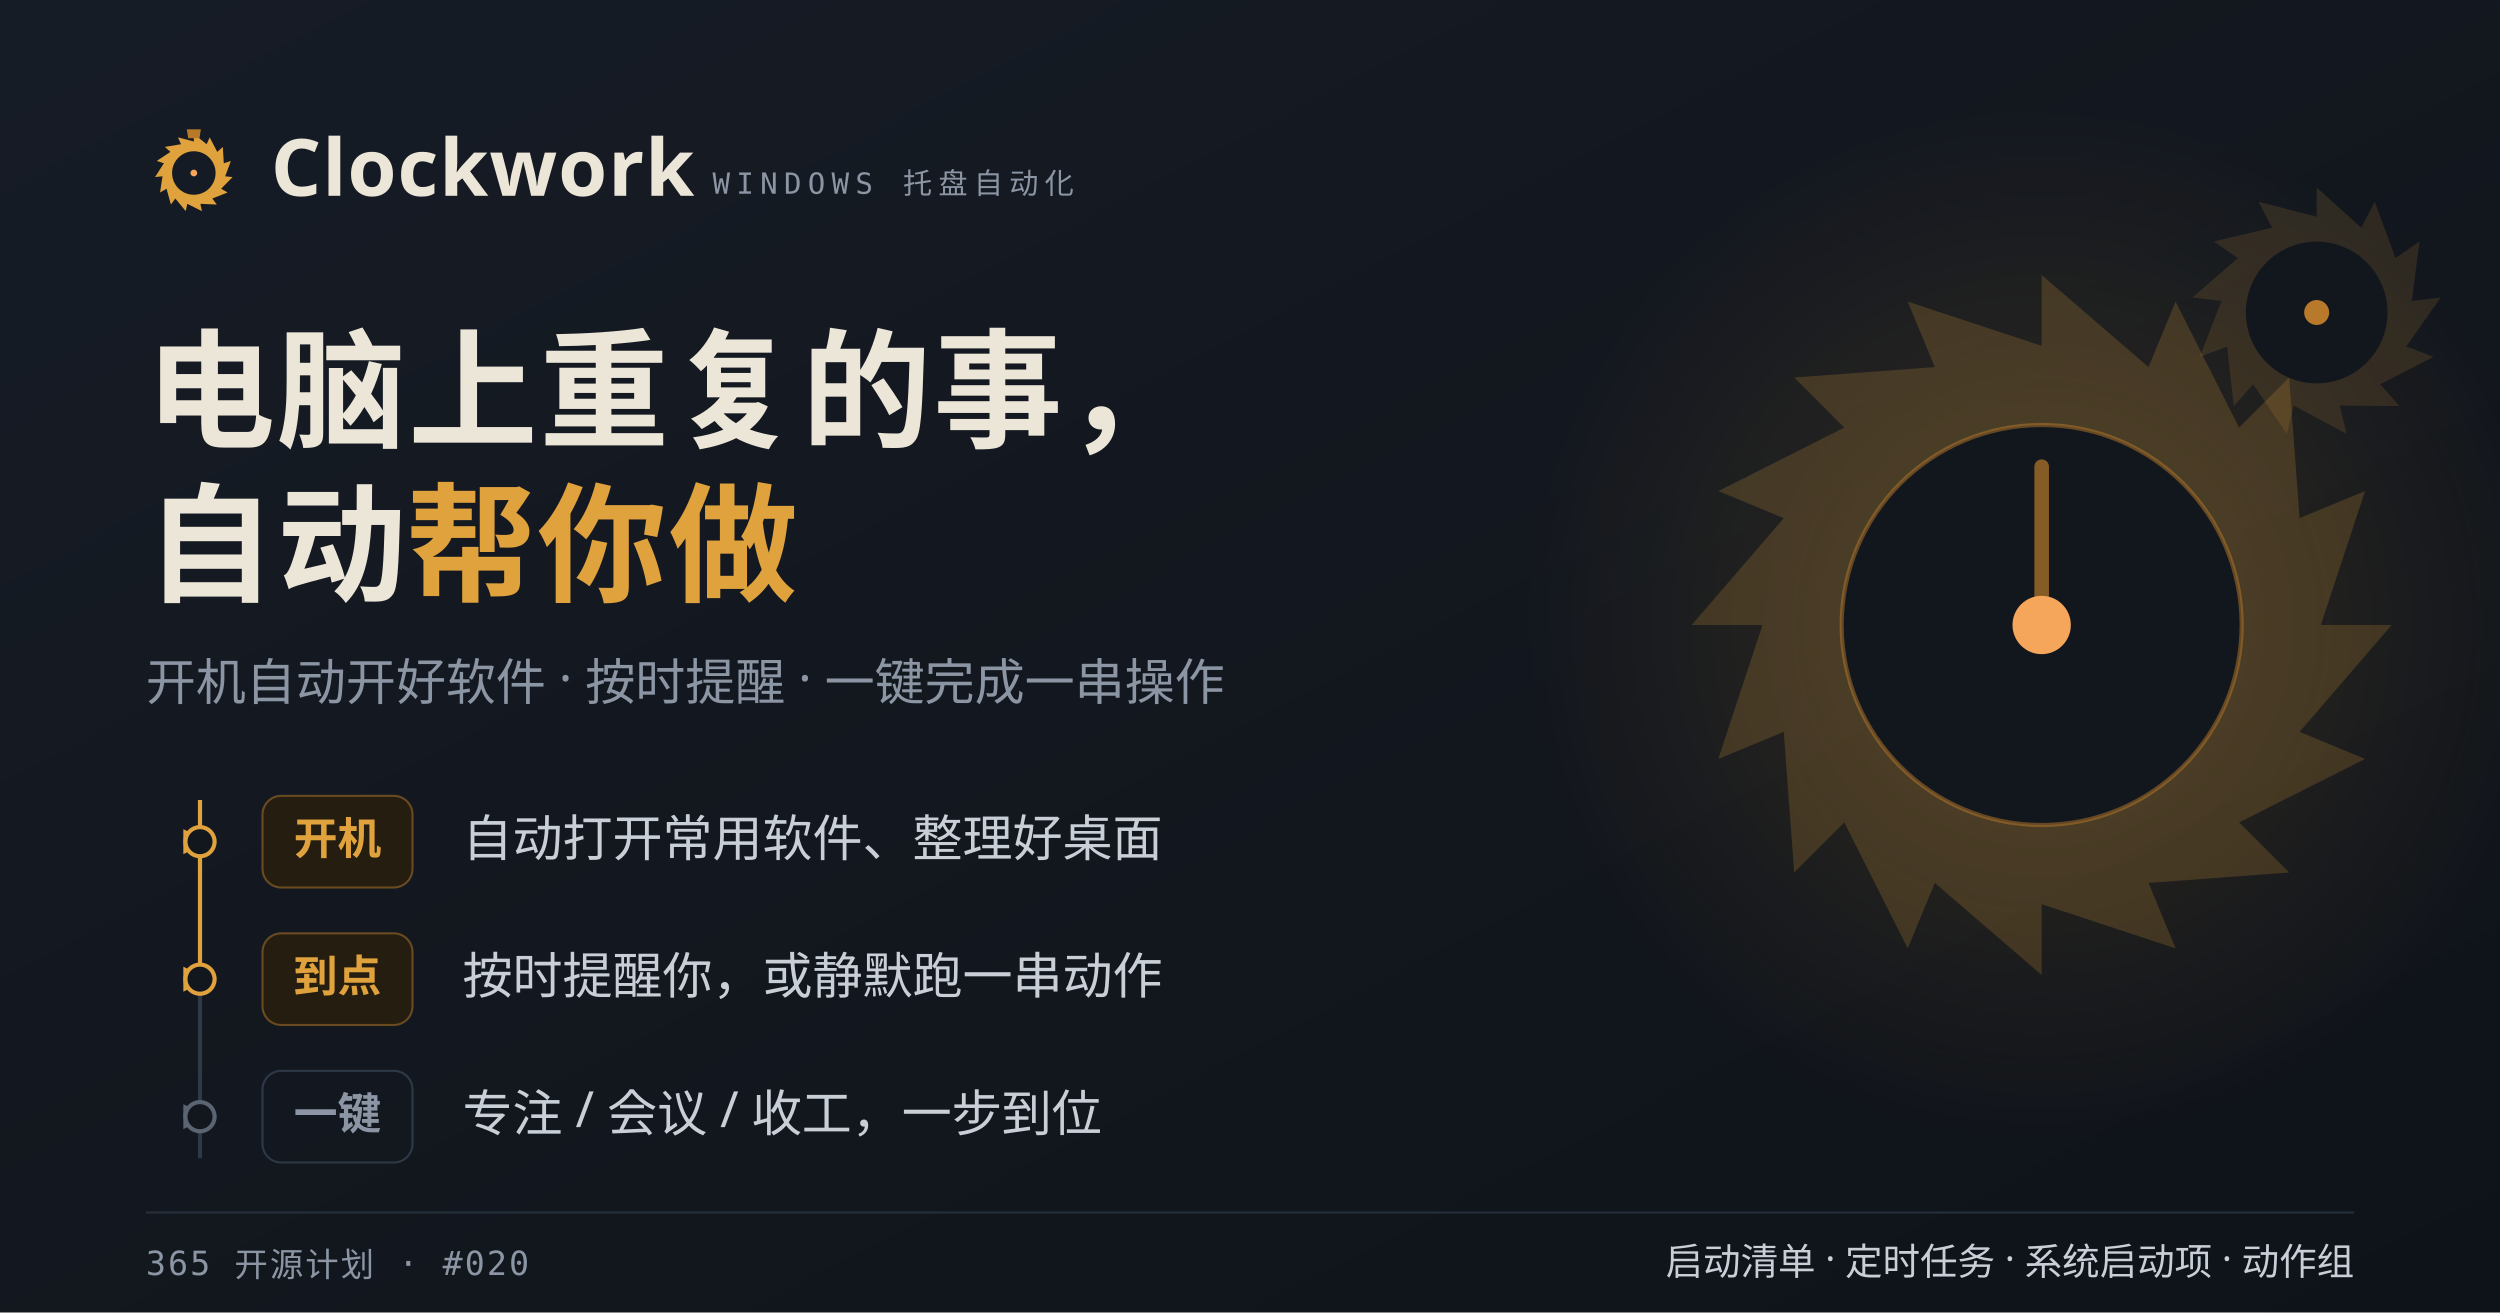
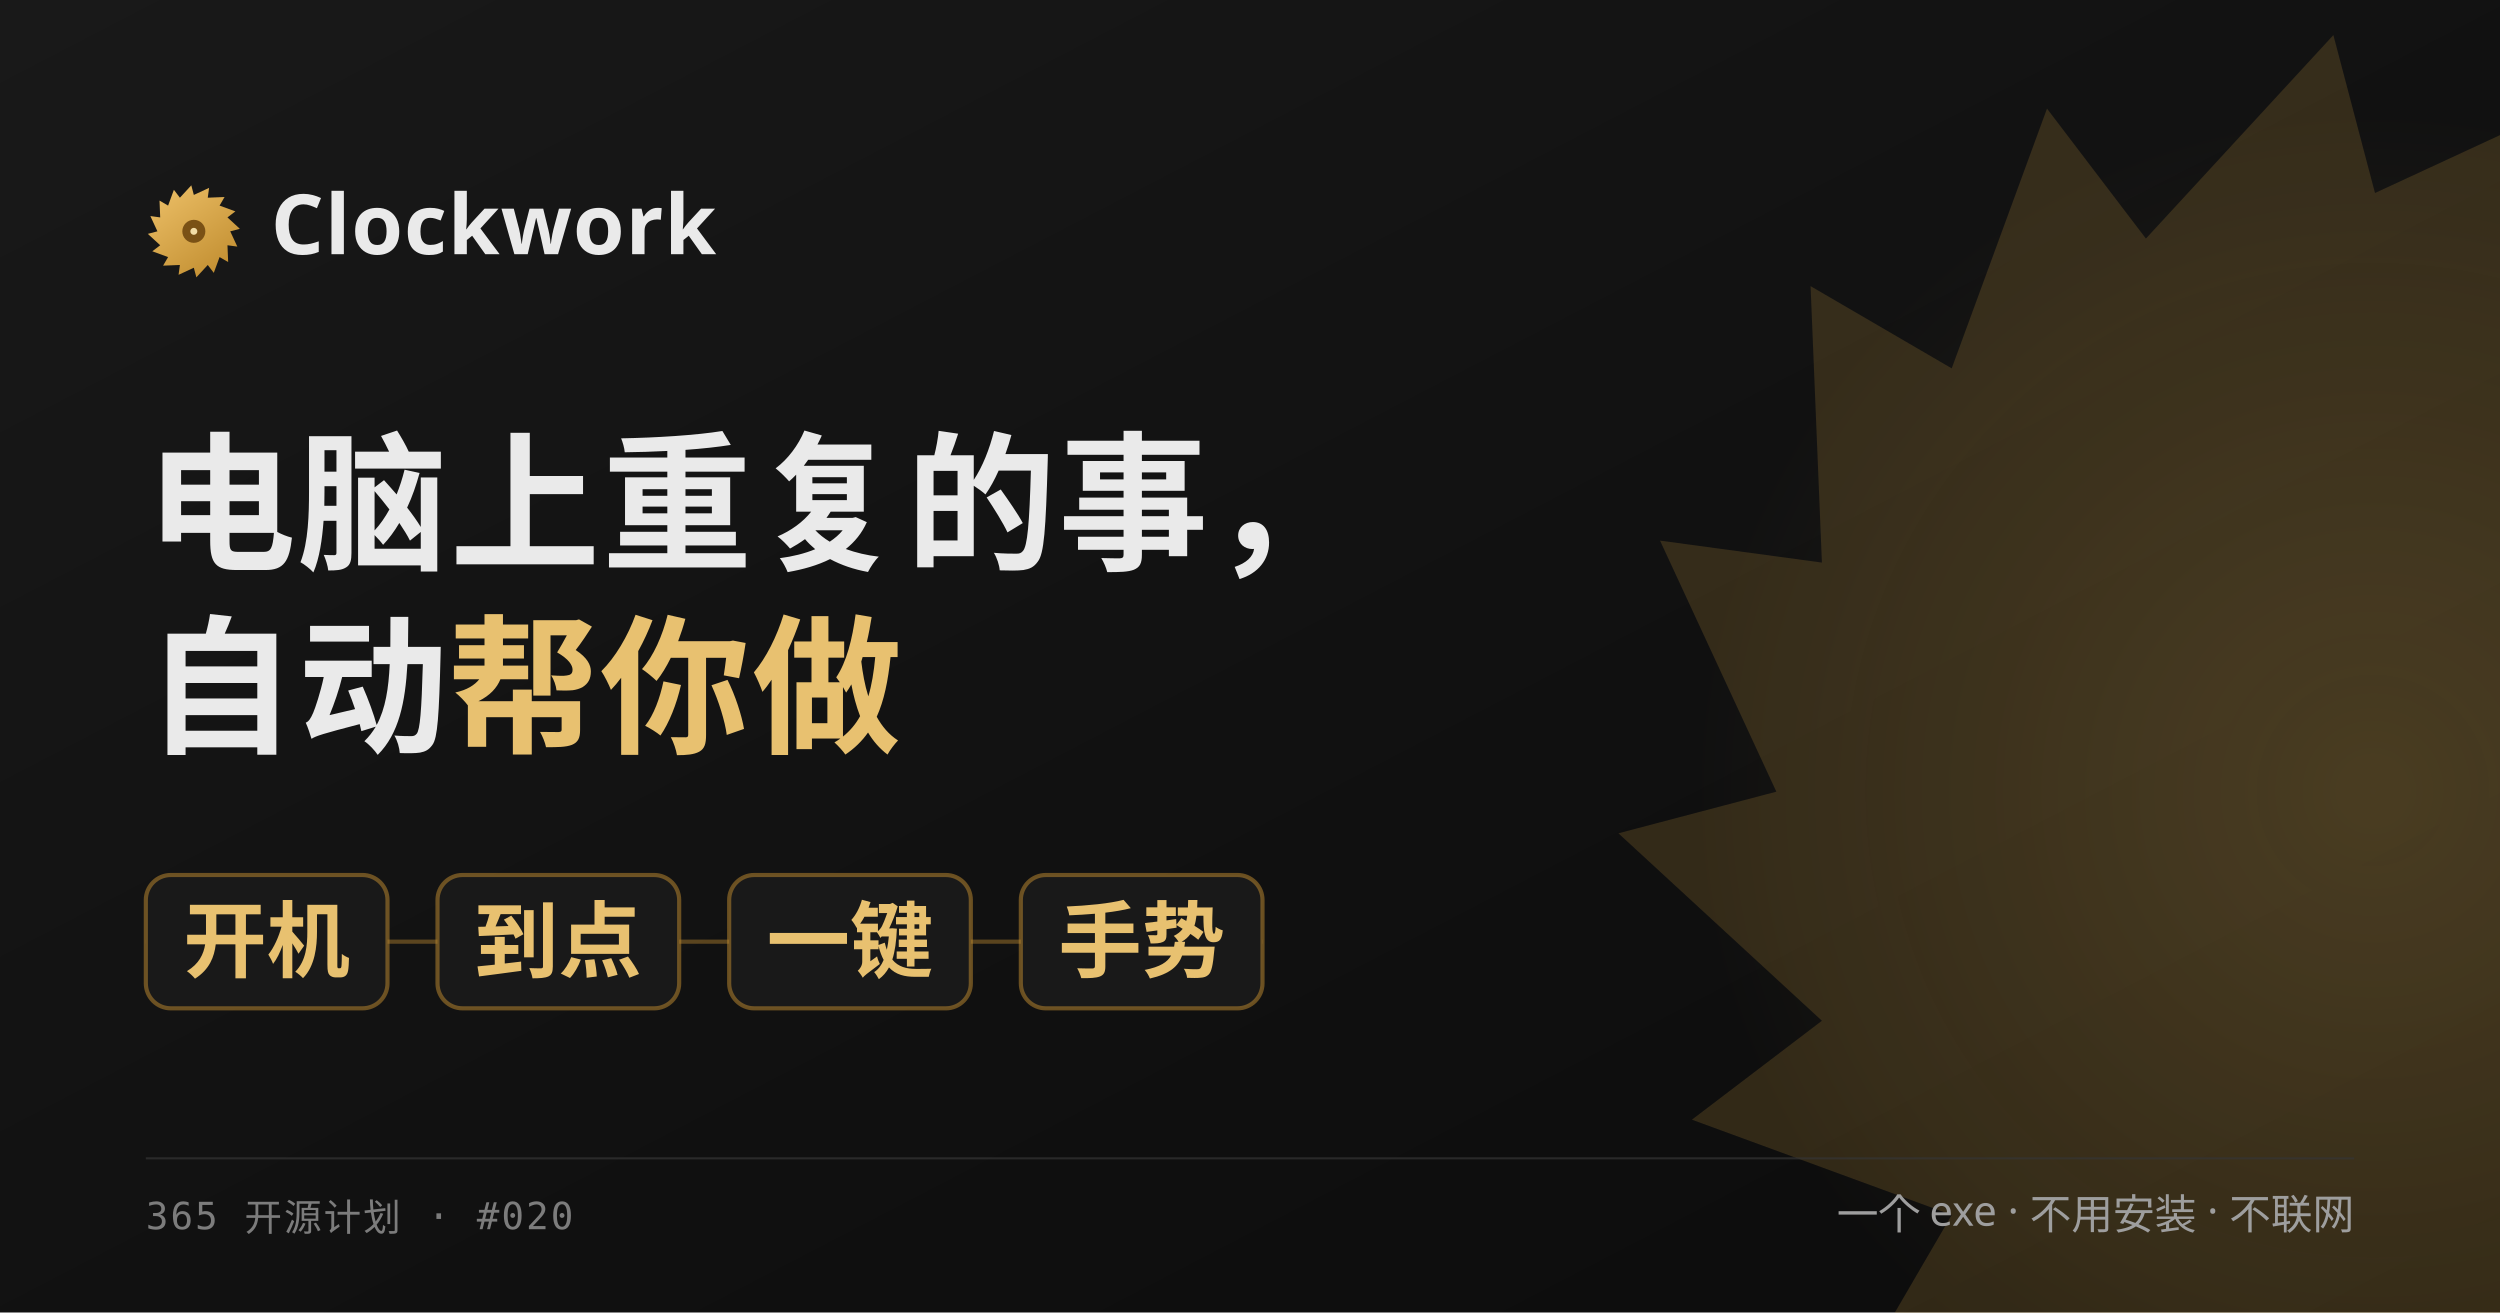
<svg xmlns="http://www.w3.org/2000/svg" width="1200" height="630" viewBox="0 0 1200 630">
  <defs>
    <linearGradient id="cbg" x1="0" y1="0" x2="1" y2="1">
-       <stop offset="0" stop-color="#161C26" />
-       <stop offset="0.6" stop-color="#12161D" />
-       <stop offset="1" stop-color="#0E1219" />
+       <stop offset="0" stop-color="#191919" />
+       <stop offset="0.6" stop-color="#101010" />
+       <stop offset="1" stop-color="#0B0B0B" />
    </linearGradient>
    <radialGradient id="cglow" cx="0.5" cy="0.5" r="0.5">
-       <stop offset="0" stop-color="#E0A23C" stop-opacity="0.16" />
-       <stop offset="1" stop-color="#E0A23C" stop-opacity="0" />
+       <stop offset="0" stop-color="#E8C170" stop-opacity="0.13" />
+       <stop offset="1" stop-color="#E8C170" stop-opacity="0" />
    </radialGradient>
+     <linearGradient id="brass" x1="0.15" y1="0" x2="0.85" y2="1">
+       <stop offset="0" stop-color="#EBBE66" />
+       <stop offset="1" stop-color="#C08C2E" />
+     </linearGradient>
  </defs>
  <rect width="1200" height="630" fill="url(#cbg)" />
-   <circle cx="980" cy="300" r="250" fill="url(#cglow)" />
+   <circle cx="1140" cy="380" r="330" fill="url(#cglow)" />
+   <g transform="translate(1140,380) scale(2.96) translate(-128,-128)" opacity="0.18">
+     <path d="M128.00,30.92 L168.71,12.06 L165.15,38.31 L209.98,36.47 L196.64,59.36 L238.77,74.81 L217.69,90.85 L250.69,121.25 L225.08,128.00 L243.94,168.71 L217.69,165.15 L219.53,209.98 L196.64,196.64 L181.19,238.77 L165.15,217.69 L134.75,250.69 L128.00,225.08 L87.29,243.94 L90.85,217.69 L46.02,219.53 L59.36,196.64 L17.23,181.19 L38.31,165.15 L5.31,134.75 L30.92,128.00 L12.06,87.29 L38.31,90.85 L36.47,46.02 L59.36,59.36 L74.81,17.23 L90.85,38.31 L121.25,5.31 Z" fill="#D9A544" />
+   </g>
+   <g transform="translate(70,92)">
+     <g transform="translate(0,-4) scale(0.18)">
+       <path d="M128.00,30.92 L168.71,12.06 L165.15,38.31 L209.98,36.47 L196.64,59.36 L238.77,74.81 L217.69,90.85 L250.69,121.25 L225.08,128.00 L243.94,168.71 L217.69,165.15 L219.53,209.98 L196.64,196.64 L181.19,238.77 L165.15,217.69 L134.75,250.69 L128.00,225.08 L87.29,243.94 L90.85,217.69 L46.02,219.53 L59.36,196.64 L17.23,181.19 L38.31,165.15 L5.31,134.75 L30.92,128.00 L12.06,87.29 L38.31,90.85 L36.47,46.02 L59.36,59.36 L74.81,17.23 L90.85,38.31 L121.25,5.31 Z" fill="url(#brass)" />
+       <circle cx="128" cy="128" r="30.72" fill="#7A5115" />
+       <circle cx="128" cy="128" r="9.34" fill="#F2DCA6" />
+     </g>
+     <text x="60" y="30" font-family="Bahnschrift, DIN, sans-serif" font-weight="600" font-size="40" fill="#EAEAEA" letter-spacing="0.5">Clockwork</text>
+   </g>
+   <text x="70" y="268" font-family="Microsoft YaHei, sans-serif" font-weight="700" font-size="72" fill="#EAEAEA" letter-spacing="1">电脑上重复的事，</text>
+   <text x="70" y="356" font-family="Microsoft YaHei, sans-serif" font-weight="700" font-size="72" fill="#EAEAEA" letter-spacing="1">自动<tspan fill="#E8C170">帮你做</tspan>
+   </text>
  <g>
-     <path d="M980.00,166.00 L980.00,132.00 L1031.28,176.20 L1044.29,144.79 L1074.75,205.25 L1098.79,181.21 L1103.80,248.72 L1135.21,235.71 L1114.00,300.00 L1148.00,300.00 L1103.80,351.28 L1135.21,364.29 L1074.75,394.75 L1098.79,418.79 L1031.28,423.80 L1044.29,455.21 L980.00,434.00 L980.00,468.00 L928.72,423.80 L915.71,455.21 L885.25,394.75 L861.21,418.79 L856.20,351.28 L824.79,364.29 L846.00,300.00 L812.00,300.00 L856.20,248.72 L824.79,235.71 L885.25,205.25 L861.21,181.21 L928.72,176.20 L915.71,144.79 Z" fill="#E0A23C" fill-opacity="0.20" />
-     <circle cx="980" cy="300" r="96" fill="#12161D" />
-     <circle cx="980" cy="300" r="96" fill="none" stroke="#B87A2A" stroke-opacity="0.5" stroke-width="2" />
-     <line x1="980" y1="300" x2="980" y2="224" stroke="#B87A2A" stroke-opacity="0.7" stroke-width="7" stroke-linecap="round" />
-     <circle cx="980" cy="300" r="14" fill="#F5A65A" />
-     <path d="M1112.00,104.00 L1112.00,90.00 L1133.38,109.27 L1139.88,96.87 L1149.86,123.87 L1161.38,115.92 L1157.66,144.46 L1171.56,142.77 L1155.01,166.31 L1168.10,171.28 L1142.50,184.43 L1151.79,194.91 L1123.01,194.66 L1126.36,208.26 L1100.99,194.66 L1097.64,208.26 L1081.50,184.43 L1072.21,194.91 L1068.99,166.31 L1055.90,171.28 L1066.34,144.46 L1052.44,142.77 L1074.14,123.87 L1062.62,115.92 L1090.62,109.27 L1084.12,96.87 Z" fill="#E0A23C" fill-opacity="0.14" />
-     <circle cx="1112" cy="150" r="34" fill="#12161D" />
-     <circle cx="1112" cy="150" r="6" fill="#B87A2A" />
+     <line x1="70" y1="452" x2="606" y2="452" stroke="#B5842F" stroke-opacity="0.45" stroke-width="2" />
+     <rect x="70" y="420" width="116" height="64" rx="12" fill="#191919" stroke="#B5842F" stroke-opacity="0.55" stroke-width="2" />
+     <text x="128" y="466" font-family="Microsoft YaHei, sans-serif" font-weight="700" font-size="40" fill="#E8C170" text-anchor="middle">开机</text>
+     <rect x="210" y="420" width="116" height="64" rx="12" fill="#191919" stroke="#B5842F" stroke-opacity="0.55" stroke-width="2" />
+     <text x="268" y="466" font-family="Microsoft YaHei, sans-serif" font-weight="700" font-size="40" fill="#E8C170" text-anchor="middle">到点</text>
+     <rect x="350" y="420" width="116" height="64" rx="12" fill="#191919" stroke="#B5842F" stroke-opacity="0.55" stroke-width="2" />
+     <text x="408" y="466" font-family="Microsoft YaHei, sans-serif" font-weight="700" font-size="40" fill="#E8C170" text-anchor="middle">一键</text>
+     <rect x="490" y="420" width="116" height="64" rx="12" fill="#191919" stroke="#B5842F" stroke-opacity="0.55" stroke-width="2" />
+     <text x="548" y="466" font-family="Microsoft YaHei, sans-serif" font-weight="700" font-size="40" fill="#E8C170" text-anchor="middle">手势</text>
  </g>
-   <g transform="translate(70,64)">
-     <g transform="translate(0,-4) scale(0.18)">
-       <path fill-rule="evenodd" d="M128.00,44.00 L128.00,24.00 L162.17,51.26 L170.30,32.99 L190.42,71.79 L205.29,58.41 L207.89,102.04 L226.91,95.86 L211.54,136.78 L231.43,138.87 L200.75,170.00 L218.07,180.00 L177.37,195.96 L189.13,212.14 L145.46,210.16 L149.62,229.73 L110.54,210.16 L106.38,229.73 L78.63,195.96 L66.87,212.14 L55.25,170.00 L37.93,180.00 L44.46,136.78 L24.57,138.87 L48.11,102.04 L29.09,95.86 L65.58,71.79 L50.71,58.41 L93.83,51.26 L85.70,32.99 Z M186,128 a58,58 0 1,0 -116,0 a58,58 0 1,0 116,0 Z" fill="#E0A23C" />
-       <path d="M109.20,11.51 L146.80,11.51 L142.98,35.20 L113.02,35.20 Z" fill="#B87A2A" />
-       <circle cx="128" cy="128" r="9" fill="#F5A65A" />
-     </g>
-     <text x="60" y="30" font-family="Bahnschrift, DIN, sans-serif" font-weight="600" font-size="38" fill="#ECE6D8" letter-spacing="0.5">Clockwork</text>
-     <text x="272" y="29" font-family="Consolas, monospace" font-size="14" fill="#8B95A3" letter-spacing="3">WINDOWS 托盘自动化</text>
-   </g>
-   <text x="70" y="210" font-family="Microsoft YaHei, sans-serif" font-weight="700" font-size="62" fill="#ECE6D8" letter-spacing="1">电脑上重复的事，</text>
-   <text x="70" y="284" font-family="Microsoft YaHei, sans-serif" font-weight="700" font-size="62" fill="#ECE6D8" letter-spacing="1">自动<tspan fill="#E0A23C">帮你做</tspan>
-   </text>
-   <text x="70" y="336" font-family="Microsoft YaHei, sans-serif" font-size="24" fill="#8B95A3">开机自动开好软件 · 按时提醒 · 一键完成一串操作</text>
-   <g>
-     <line x1="96" y1="384" x2="96" y2="556" stroke="#2E3947" stroke-width="2" />
-     <line x1="96" y1="384" x2="96" y2="470" stroke="#E0A23C" stroke-width="2" />
-     <path d="M88,398 L100,404 L88,410 Z" fill="#E0A23C" />
-     <circle cx="96" cy="404" r="7" fill="#12161D" stroke="#E0A23C" stroke-width="2" />
-     <rect x="126" y="382" width="72" height="44" rx="9" fill="#251d10" stroke="#B87A2A" stroke-opacity="0.5" />
-     <text x="162" y="410" font-family="Bahnschrift, sans-serif" font-weight="700" font-size="21" fill="#E0A23C" text-anchor="middle">开机</text>
-     <text x="222" y="411" font-family="Microsoft YaHei, sans-serif" font-size="24" fill="#C9CFD7">自动打开常用软件、整理好桌面</text>
-     <path d="M88,464 L100,470 L88,476 Z" fill="#E0A23C" />
-     <circle cx="96" cy="470" r="7" fill="#12161D" stroke="#E0A23C" stroke-width="2" />
-     <rect x="126" y="448" width="72" height="44" rx="9" fill="#251d10" stroke="#B87A2A" stroke-opacity="0.5" />
-     <text x="162" y="476" font-family="Bahnschrift, sans-serif" font-weight="700" font-size="21" fill="#E0A23C" text-anchor="middle">到点</text>
-     <text x="222" y="477" font-family="Microsoft YaHei, sans-serif" font-size="24" fill="#C9CFD7">按时提醒你，或静默跑一串动作</text>
-     <path d="M88,530 L100,536 L88,542 Z" fill="#5B6472" />
-     <circle cx="96" cy="536" r="7" fill="#12161D" stroke="#5B6472" stroke-width="2" />
-     <rect x="126" y="514" width="72" height="44" rx="9" fill="none" stroke="#2E3947" />
-     <text x="162" y="542" font-family="Bahnschrift, sans-serif" font-weight="700" font-size="21" fill="#8B95A3" text-anchor="middle">一键</text>
-     <text x="222" y="543" font-family="Microsoft YaHei, sans-serif" font-size="24" fill="#C9CFD7">专注 / 会议 / 收工，一步到位</text>
-   </g>
-   <line x1="70" y1="582" x2="1130" y2="582" stroke="#2E3947" stroke-opacity="0.7" />
-   <text x="70" y="612" font-family="Consolas, monospace" font-size="16" fill="#8B95A3" letter-spacing="1">365 开源计划 · #020</text>
-   <text x="1130" y="612" font-family="Microsoft YaHei, sans-serif" font-size="18" fill="#C9CFD7" text-anchor="end">启动清单 · 定时任务 · 系统启动项 · 动作组</text>
+   <line x1="70" y1="556" x2="1130" y2="556" stroke="#353535" stroke-opacity="0.7" />
+   <text x="70" y="590" font-family="Consolas, monospace" font-size="18" fill="#7C7C7C" letter-spacing="1">365 开源计划 · #020</text>
+   <text x="1130" y="590" font-family="Microsoft YaHei, sans-serif" font-size="20" fill="#9E9E9E" text-anchor="end">一个 exe · 不用安装 · 不联网</text>
</svg>
